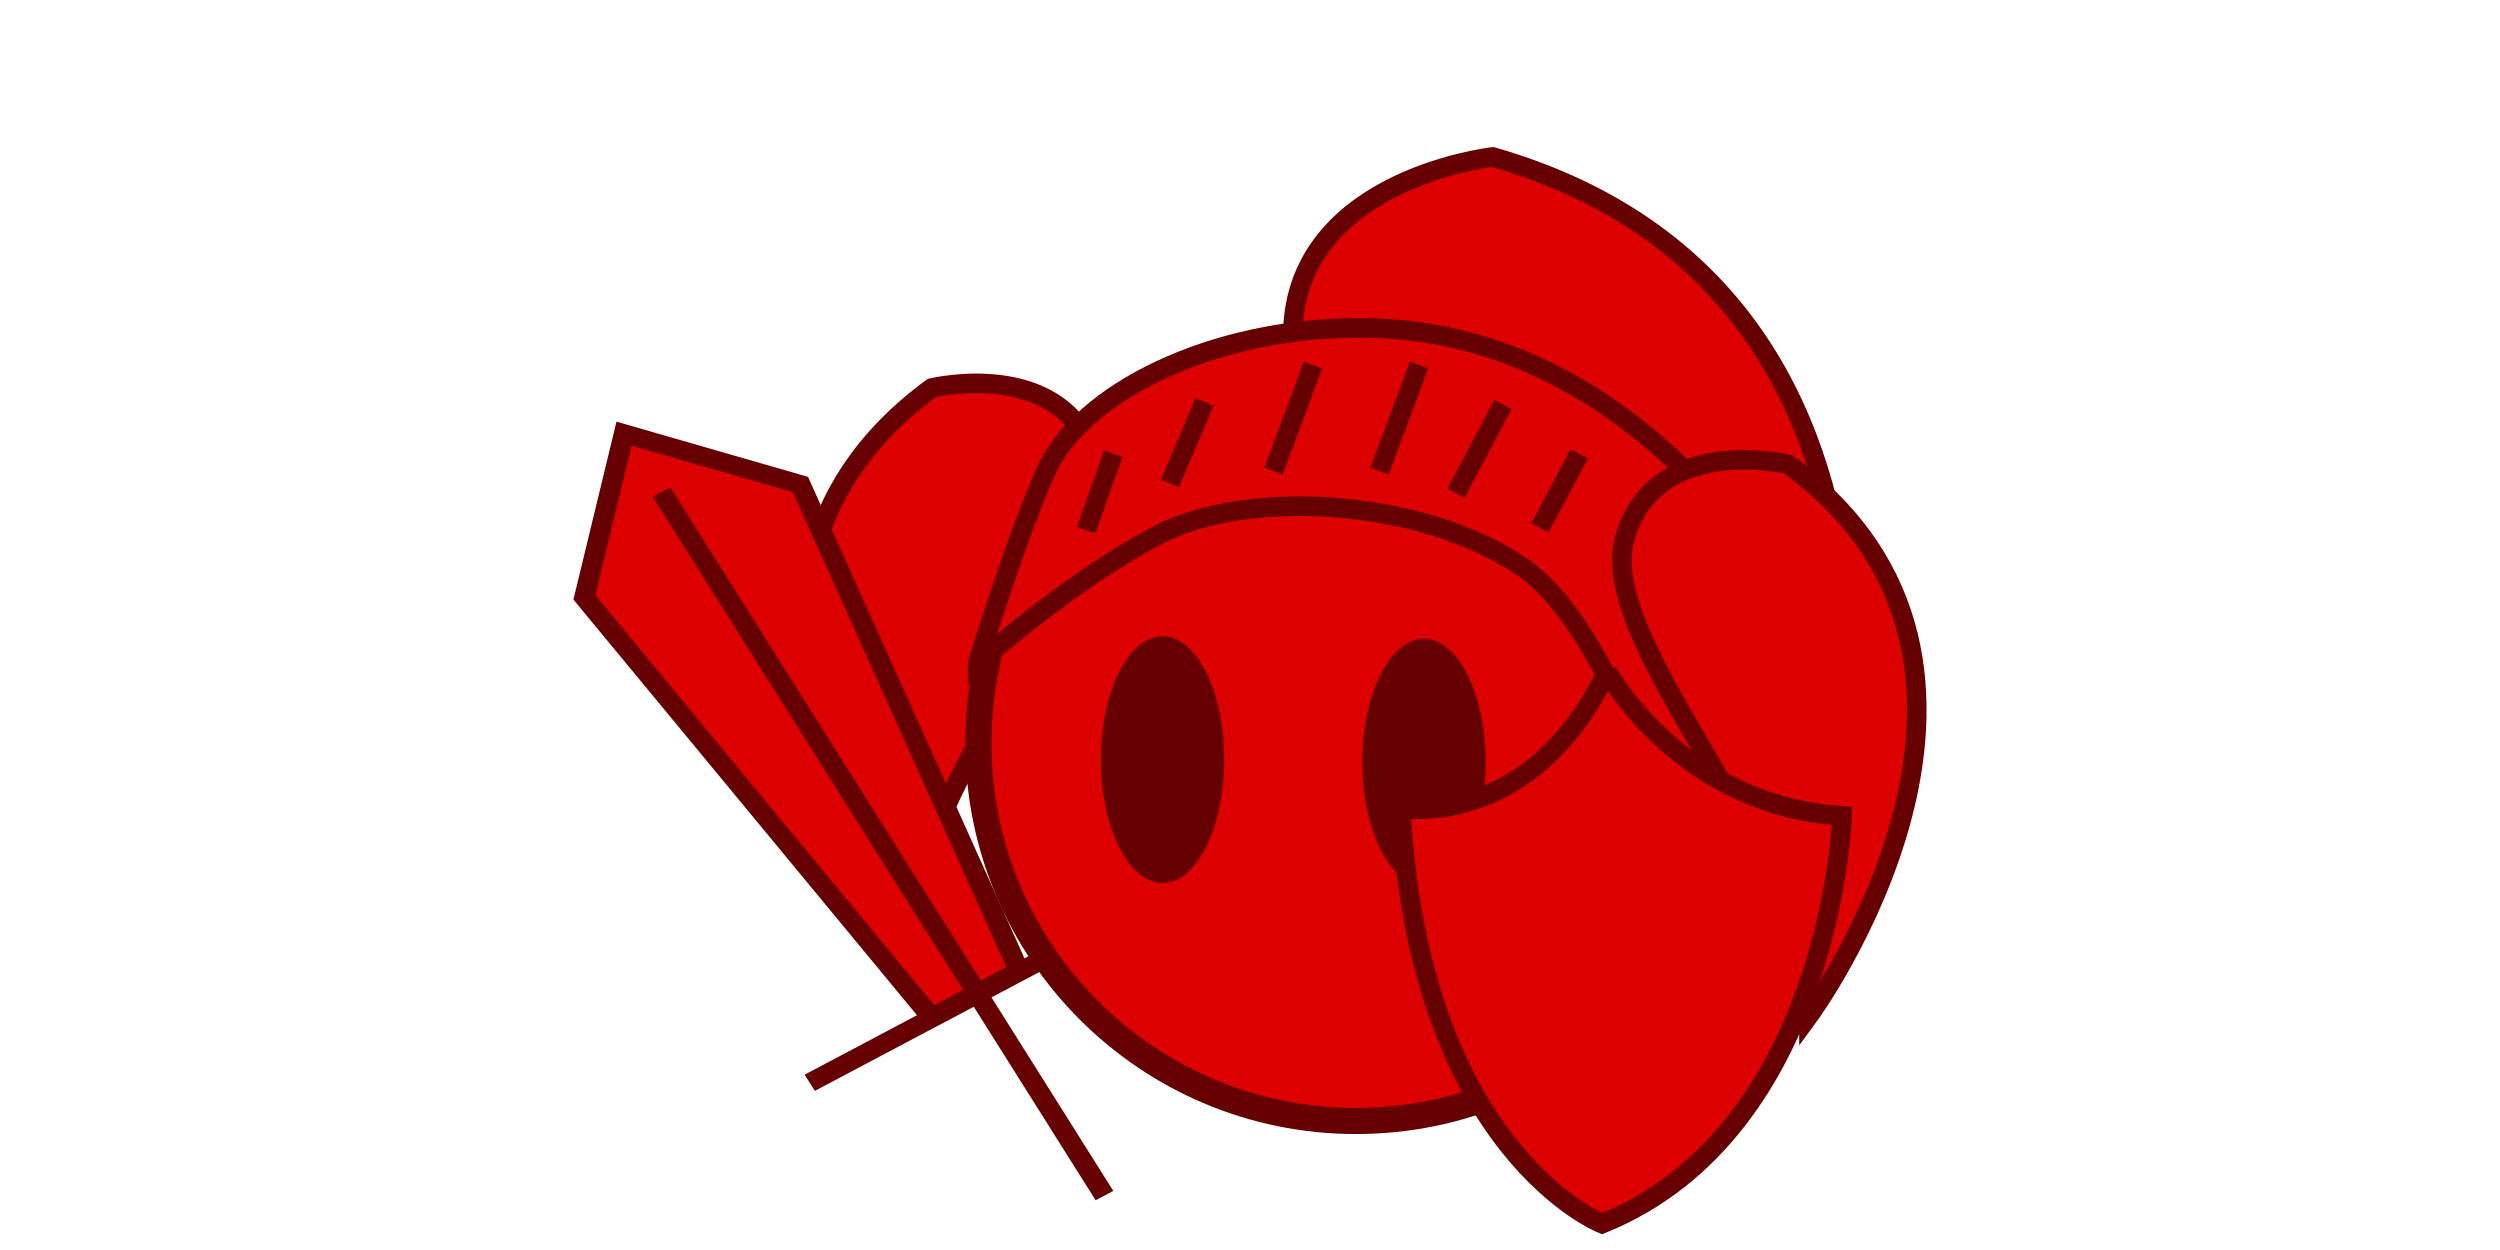
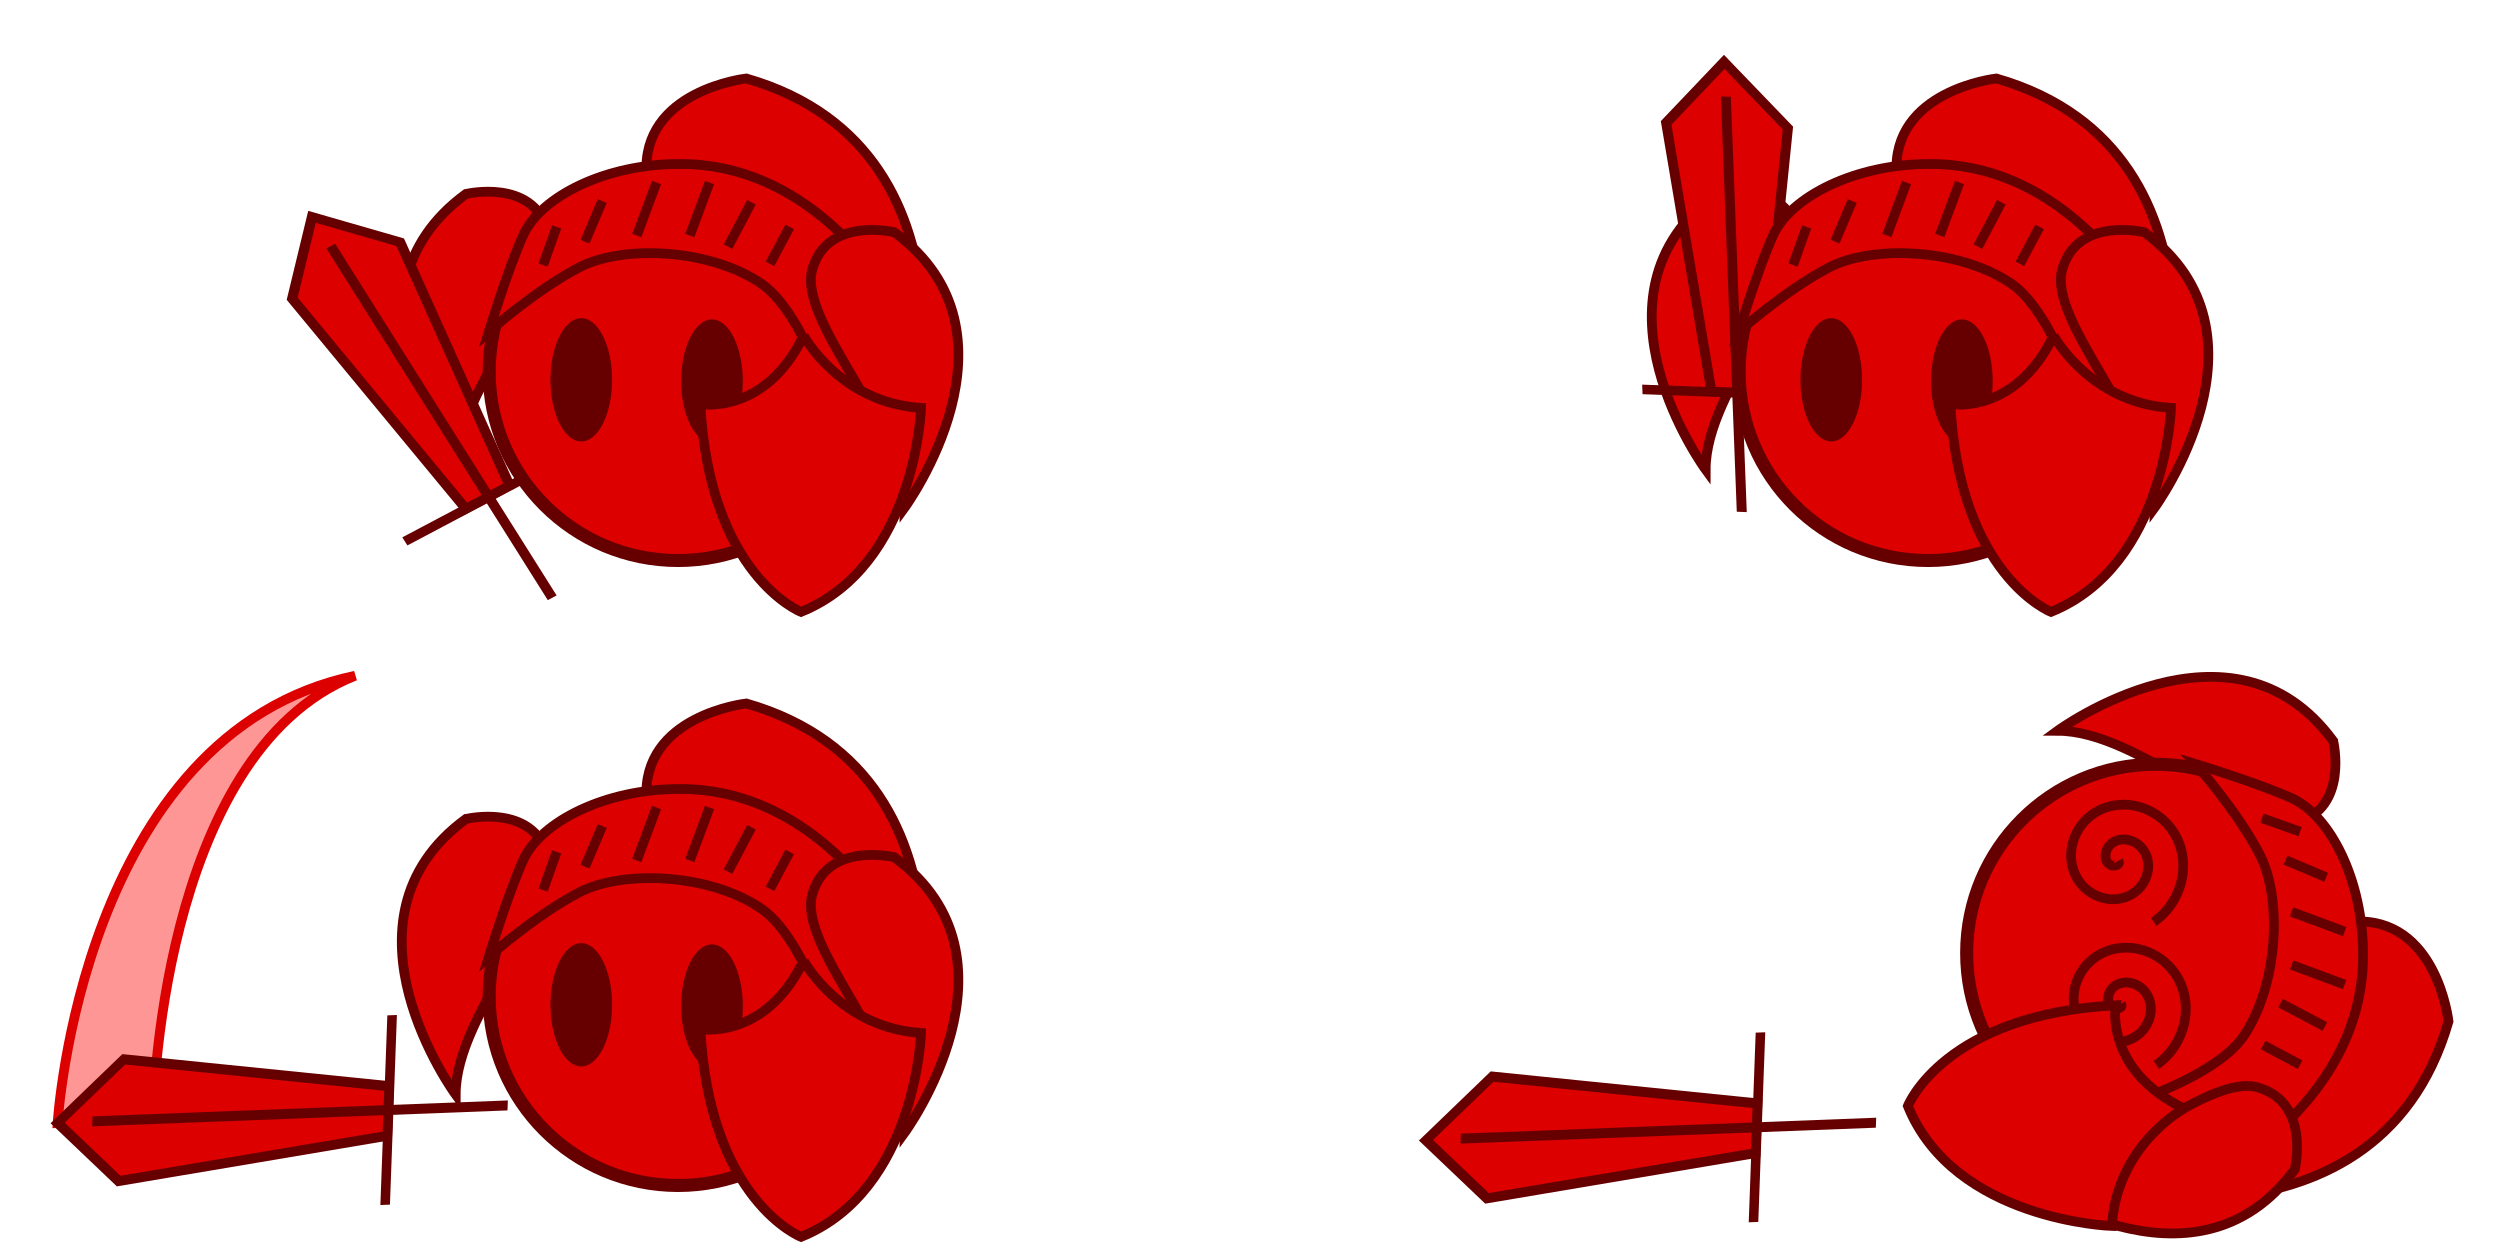
- <svg xmlns="http://www.w3.org/2000/svg" width="256" height="128" viewBox="0 0 67.733 33.867" version="1.1" id="svg8">
-   <defs id="defs2" />
-   <g id="layer4" style="display:none">
-     <g id="layer1">
-       <path id="path850" d="m 8.001,1.002 c 0,0 1.958,3.637 6.364,3.916 0,0 -0.28,8.532 -6.504,11.05 0,0 -4.966,-1.956 -5.455,-11.26 0,0 3.497,0.629 5.595,-3.707 z" style="fill:#dc0000;fill-opacity:1;stroke:#660000;stroke-width:0.529;stroke-linecap:butt;stroke-linejoin:miter;stroke-miterlimit:4;stroke-dasharray:none;stroke-opacity:1" />
+ <svg xmlns="http://www.w3.org/2000/svg" width="512" height="256" version="1.1" viewBox="0 0 135.47 67.733">
+   <g display="none">
+     <path d="m8.001 1.002s1.958 3.637 6.364 3.916c0 0-0.28 8.532-6.504 11.05 0 0-4.966-1.956-5.455-11.26 0 0 3.497 0.629 5.595-3.707z" fill="#dc0000" stroke="#600" stroke-width=".529" />
+     <g fill="#600" fill-rule="evenodd">
+       <ellipse cx="6.014" cy="8.085" rx=".869" ry="1.737" />
+       <ellipse cx="9.521" cy="8.018" rx=".902" ry="1.804" />
    </g>
-     <g id="layer2">
-       <ellipse ry="1.737" rx="0.869" cy="8.085" cx="6.014" id="path853" style="fill:#660000;fill-opacity:1;fill-rule:evenodd;stroke:none;stroke-width:0.529;stroke-linecap:round;stroke-miterlimit:4;stroke-dasharray:none;stroke-opacity:1" />
-       <ellipse style="fill:#660000;fill-opacity:1;fill-rule:evenodd;stroke:none;stroke-width:0.529;stroke-linecap:round;stroke-miterlimit:4;stroke-dasharray:none;stroke-opacity:1" id="ellipse855" cx="9.521" cy="8.018" rx="0.902" ry="1.804" />
+     <g fill="#dc0000" stroke="#600" stroke-width=".529">
+       <path d="m14.604 2.736s-1.995-0.501-2.455 1.145c-0.46 1.646 2.762 4.867 2.762 7.443 0 0 3.837-5.439-0.307-8.588z" />
+       <path d="m2.21 3.065s1.819-0.468 2.239 1.069-2.519 4.544-2.519 6.949c0 0-3.499-5.078 0.28-8.018z" />
    </g>
-     <g id="layer3">
-       <path id="path858" d="m 14.604,2.735 c 0,0 -1.995,-0.501 -2.455,1.145 -0.46,1.646 2.762,4.867 2.762,7.443 0,0 3.837,-5.439 -0.307,-8.588 z" style="fill:#dc0000;fill-opacity:1;stroke:#660000;stroke-width:0.529;stroke-linecap:butt;stroke-linejoin:miter;stroke-miterlimit:4;stroke-dasharray:none;stroke-opacity:1" />
-       <path style="fill:#dc0000;fill-opacity:1;stroke:#660000;stroke-width:0.529;stroke-linecap:butt;stroke-linejoin:miter;stroke-miterlimit:4;stroke-dasharray:none;stroke-opacity:1" d="m 2.21,3.065 c 0,0 1.819,-0.468 2.239,1.069 0.42,1.537 -2.519,4.544 -2.519,6.949 0,0 -3.499,-5.078 0.28,-8.018 z" id="path858-1" />
-     </g>
-     <g id="layer6">
-       <g transform="translate(-1.405776,8.076498)" id="g875-3">
-         <path style="fill:none;stroke:#660000;stroke-width:0.529;stroke-linecap:butt;stroke-linejoin:miter;stroke-miterlimit:4;stroke-dasharray:none;stroke-opacity:1" d="M 5.209,12.393 H 11.724" id="path847-0-7" />
-         <path style="fill:#dc0000;fill-opacity:1;stroke:#660000;stroke-width:0.529;stroke-linecap:butt;stroke-linejoin:miter;stroke-miterlimit:4;stroke-dasharray:none;stroke-opacity:1" d="M 8.457,0.52 6.378,2.788 7.583,12.379 h 1.701 L 10.56,2.811 Z" id="path855-7" />
-         <path id="path849-4" d="M 8.467,16.663 V 1.764" style="fill:none;stroke:#660000;stroke-width:0.529;stroke-linecap:butt;stroke-linejoin:miter;stroke-miterlimit:4;stroke-dasharray:none;stroke-opacity:1" />
-       </g>
+     <g transform="translate(-1.4058 8.0765)" stroke="#600" stroke-width=".529">
+       <path d="m5.209 12.393h6.515" fill="none" />
+       <path d="m8.457 0.52-2.079 2.268 1.205 9.591h1.701l1.276-9.568z" fill="#dc0000" />
+       <path d="m8.467 16.663v-14.899" fill="none" />
    </g>
  </g>
-   <g id="layer5" style="display:inline">
-     <g id="g1009" transform="translate(18.87024)">
-       <path id="path918" d="m 6.377,10.511 c 0,0 3.603,-0.871 4.434,1.991 0.831,2.862 -4.988,8.462 -4.988,12.942 0,0 -6.928,-9.458 0.554,-14.933 z" style="display:inline;fill:#dc0000;fill-opacity:1;stroke:#660000;stroke-width:0.529;stroke-linecap:butt;stroke-linejoin:miter;stroke-miterlimit:4;stroke-dasharray:none;stroke-opacity:1" />
-       <g transform="matrix(1.3951,-0.7385717,0.8054615,1.279244,-14.1809,17.32979)" id="g875" style="stroke-width:0.648">
-         <path style="fill:none;stroke:#660000;stroke-width:0.343;stroke-linecap:butt;stroke-linejoin:miter;stroke-miterlimit:4;stroke-dasharray:none;stroke-opacity:1" d="M 5.209,12.393 H 11.724" id="path847-0" />
-         <path style="fill:#dc0000;fill-opacity:1;stroke:#660000;stroke-width:0.343;stroke-linecap:butt;stroke-linejoin:miter;stroke-miterlimit:4;stroke-dasharray:none;stroke-opacity:1" d="M 8.457,0.52 6.378,2.788 7.583,12.379 h 1.701 L 10.56,2.811 Z" id="path855" />
-         <path id="path849" d="M 8.467,16.663 V 1.764" style="fill:none;stroke:#660000;stroke-width:0.343;stroke-linecap:butt;stroke-linejoin:miter;stroke-miterlimit:4;stroke-dasharray:none;stroke-opacity:1" />
+   <g>
+     <path d="m3.123 60.851 5.162-0.314s0.279-19.697 10.958-23.921c-14.845 3.127-16.12 24.235-16.12 24.235z" fill="#ff9696" stroke="#dc0000" stroke-width=".529" />
+     <path d="m25.247 44.378s3.603-0.871 4.434 1.991c0.831 2.862-4.989 8.462-4.989 12.942 0 0-6.928-9.458 0.554-14.933z" fill="#dc0000" stroke="#600" stroke-width=".529" />
+     <g transform="matrix(.057928 -1.5775 1.5106 -.057928 1.8484 74.222)" stroke="#600" stroke-width=".343">
+       <path d="m5.209 12.393h6.515" fill="none" />
+       <path d="m8.457 0.52-2.079 2.268 1.205 9.591h1.701l1.276-9.568z" fill="#dc0000" />
+       <path d="m8.467 16.663v-14.899" fill="none" />
+     </g>
+     <g>
+       <path d="m40.443 38.119s-5.711 0.634-5.406 5.204c0.305 4.57 11.753 9.6 14.127 16.07 0 0 5.083-17.297-8.721-21.274z" fill="#dc0000" stroke="#600" stroke-width=".529" />
+       <circle cx="36.739" cy="54.007" r="10.231" fill="#dc0000" stop-color="#000000" stroke="#600" stroke-width=".706" />
+       <ellipse cx="31.499" cy="54.447" rx="1.67" ry="3.341" fill="#600" fill-rule="evenodd" />
+       <ellipse cx="38.581" cy="54.513" rx="1.67" ry="3.341" fill="#600" fill-rule="evenodd" />
+       <path d="m26.487 51.841s2.475-2.214 4.878-3.474c2.403-1.261 7.114-1.022 9.889 0.869 2.775 1.891 4.677 9.488 4.677 9.488s3.367-6.68 2.472-8.486c-0.779-1.573-4.811-7.55-11.626-7.484-3.942 0-7.488 1.754-8.436 3.875-0.839 1.877-1.854 5.212-1.854 5.212z" fill="#dc0000" stroke="#600" stroke-width=".529" />
+     </g>
+     <g fill="none" stroke="#600" stroke-width=".529">
+       <path d="m35.575 43.756-1.069 2.873" />
+       <path d="m40.72 44.825-1.27 2.405" />
+       <path d="m42.791 46.161-1.069 2.005" />
+       <path d="m32.635 44.758-0.935 2.205" />
+       <path d="m30.162 46.161-0.735 2.071" />
+       <path d="m38.448 43.756-1.069 2.873" />
+     </g>
+     <path d="m48.457 46.45s-3.603-0.871-4.434 1.991c-0.831 2.862 4.989 8.462 4.989 12.942 0 0 6.928-9.458-0.554-14.933z" fill="#dc0000" stroke="#600" stroke-width=".529" />
+     <path d="m43.547 52.056s1.958 3.637 6.364 3.916c0 0-0.28 8.532-6.504 11.05 0 0-4.966-1.956-5.455-11.26 0 0 3.497 0.629 5.595-3.707z" fill="#dc0000" stroke="#600" stroke-width=".529" />
+     <g transform="translate(18.87)">
+       <path d="m6.377 10.511s3.603-0.871 4.434 1.991c0.831 2.862-4.989 8.462-4.989 12.942 0 0-6.928-9.458 0.554-14.933z" fill="#dc0000" stroke="#600" stroke-width=".529" />
+       <g transform="matrix(1.3951 -.73857 .80546 1.2792 -14.181 17.33)" stroke="#600" stroke-width=".343">
+         <path d="m5.209 12.393h6.515" fill="none" />
+         <path d="m8.457 0.52-2.079 2.268 1.205 9.591h1.701l1.276-9.568z" fill="#dc0000" />
+         <path d="m8.467 16.663v-14.899" fill="none" />
      </g>
-       <path id="path916" d="m 21.573,4.252 c 0,0 -5.711,0.634 -5.406,5.204 0.305,4.57 11.753,9.6 14.127,16.07 0,0 5.083,-17.297 -8.721,-21.274 z" style="display:inline;fill:#dc0000;fill-opacity:1;stroke:#660000;stroke-width:0.529;stroke-linecap:butt;stroke-linejoin:miter;stroke-miterlimit:4;stroke-dasharray:none;stroke-opacity:1" />
-       <circle style="fill:#dc0000;fill-opacity:1;stroke:#660000;stroke-width:0.706;stroke-miterlimit:4;stroke-dasharray:none;stroke-opacity:1;stop-color:#000000" id="path847" cx="17.869" cy="20.141" r="10.231" />
-       <ellipse ry="3.341" rx="1.67" cy="20.58" cx="12.628" id="path853-6" style="display:inline;fill:#660000;fill-opacity:1;fill-rule:evenodd;stroke:none;stroke-width:0.529;stroke-linecap:round;stroke-miterlimit:4;stroke-dasharray:none;stroke-opacity:1" />
-       <ellipse ry="3.341" rx="1.67" cy="20.647" cx="19.711" id="ellipse880" style="display:inline;fill:#660000;fill-opacity:1;fill-rule:evenodd;stroke:none;stroke-width:0.529;stroke-linecap:round;stroke-miterlimit:4;stroke-dasharray:none;stroke-opacity:1" />
-       <path style="fill:#dc0000;fill-opacity:1;stroke:#660000;stroke-width:0.529;stroke-linecap:butt;stroke-linejoin:miter;stroke-miterlimit:4;stroke-dasharray:none;stroke-opacity:1" d="m 7.617,17.974 c 0,0 2.475,-2.214 4.878,-3.475 2.403,-1.261 7.114,-1.022 9.889,0.869 2.775,1.891 4.677,9.488 4.677,9.488 0,0 3.367,-6.68 2.472,-8.486 -0.779,-1.573 -4.811,-7.55 -11.626,-7.484 -3.942,0 -7.488,1.754 -8.436,3.875 -0.839,1.877 -1.854,5.212 -1.854,5.212 z" id="path882" />
-       <path style="fill:none;stroke:#660000;stroke-width:0.529;stroke-linecap:butt;stroke-linejoin:miter;stroke-miterlimit:4;stroke-dasharray:none;stroke-opacity:1" d="M 16.704,9.889 15.635,12.762" id="path884" />
-       <path style="fill:none;stroke:#660000;stroke-width:0.529;stroke-linecap:butt;stroke-linejoin:miter;stroke-miterlimit:4;stroke-dasharray:none;stroke-opacity:1" d="m 21.849,10.958 -1.27,2.405" id="path886" />
-       <path style="fill:none;stroke:#660000;stroke-width:0.529;stroke-linecap:butt;stroke-linejoin:miter;stroke-miterlimit:4;stroke-dasharray:none;stroke-opacity:1" d="m 23.921,12.294 -1.069,2.005" id="path888" />
-       <path style="fill:none;stroke:#660000;stroke-width:0.529;stroke-linecap:butt;stroke-linejoin:miter;stroke-miterlimit:4;stroke-dasharray:none;stroke-opacity:1" d="m 13.764,10.891 -0.935,2.205" id="path890" />
-       <path style="fill:none;stroke:#660000;stroke-width:0.529;stroke-linecap:butt;stroke-linejoin:miter;stroke-miterlimit:4;stroke-dasharray:none;stroke-opacity:1" d="m 11.292,12.294 -0.735,2.071" id="path892" />
-       <path style="fill:none;stroke:#660000;stroke-width:0.529;stroke-linecap:butt;stroke-linejoin:miter;stroke-miterlimit:4;stroke-dasharray:none;stroke-opacity:1" d="M 19.577,9.889 18.508,12.762" id="path894" />
-       <path id="path858-8" d="m 29.587,12.583 c 0,0 -3.603,-0.871 -4.434,1.991 -0.831,2.862 4.988,8.462 4.988,12.942 0,0 6.928,-9.458 -0.554,-14.933 z" style="display:inline;fill:#dc0000;fill-opacity:1;stroke:#660000;stroke-width:0.529;stroke-linecap:butt;stroke-linejoin:miter;stroke-miterlimit:4;stroke-dasharray:none;stroke-opacity:1" />
-       <path id="path850-7" d="m 24.676,18.189 c 0,0 1.958,3.637 6.364,3.916 0,0 -0.28,8.532 -6.504,11.05 0,0 -4.966,-1.956 -5.455,-11.26 0,0 3.497,0.629 5.595,-3.707 z" style="display:inline;fill:#dc0000;fill-opacity:1;stroke:#660000;stroke-width:0.529;stroke-linecap:butt;stroke-linejoin:miter;stroke-miterlimit:4;stroke-dasharray:none;stroke-opacity:1" />
+       <g>
+         <path d="m21.573 4.252s-5.711 0.634-5.406 5.204c0.305 4.57 11.753 9.6 14.127 16.07 0 0 5.083-17.297-8.721-21.274z" fill="#dc0000" stroke="#600" stroke-width=".529" />
+         <circle cx="17.869" cy="20.141" r="10.231" fill="#dc0000" stop-color="#000000" stroke="#600" stroke-width=".706" />
+         <ellipse cx="12.628" cy="20.58" rx="1.67" ry="3.341" fill="#600" fill-rule="evenodd" />
+         <ellipse cx="19.711" cy="20.647" rx="1.67" ry="3.341" fill="#600" fill-rule="evenodd" />
+         <path d="m7.617 17.974s2.475-2.214 4.878-3.474c2.403-1.261 7.114-1.022 9.889 0.869 2.775 1.891 4.677 9.488 4.677 9.488s3.367-6.68 2.472-8.486c-0.779-1.573-4.811-7.55-11.626-7.484-3.942 0-7.488 1.754-8.436 3.875-0.839 1.877-1.854 5.212-1.854 5.212z" fill="#dc0000" stroke="#600" stroke-width=".529" />
+       </g>
+       <g fill="none" stroke="#600" stroke-width=".529">
+         <path d="m16.704 9.889-1.069 2.873" />
+         <path d="m21.849 10.958-1.27 2.405" />
+         <path d="m23.921 12.294-1.069 2.005" />
+         <path d="m13.764 10.891-0.935 2.205" />
+         <path d="m11.292 12.294-0.735 2.071" />
+         <path d="m19.577 9.889-1.069 2.873" />
+       </g>
+       <path d="m29.587 12.583s-3.603-0.871-4.434 1.991c-0.831 2.862 4.989 8.462 4.989 12.942 0 0 6.928-9.458-0.554-14.933z" fill="#dc0000" stroke="#600" stroke-width=".529" />
+       <path d="m24.676 18.189s1.958 3.637 6.364 3.916c0 0-0.28 8.532-6.504 11.05 0 0-4.966-1.956-5.455-11.26 0 0 3.497 0.629 5.595-3.707z" fill="#dc0000" stroke="#600" stroke-width=".529" />
+     </g>
+     <path d="m92.981 10.511s3.603-0.871 4.434 1.991c0.831 2.862-4.989 8.462-4.989 12.942 0 0-6.928-9.458 0.554-14.933z" fill="#dc0000" stroke="#600" stroke-width=".529" />
+     <g transform="matrix(1.5775 .057928 .057928 1.5106 80.061 2.0778)" stroke="#600" stroke-width=".343">
+       <path d="m5.209 12.393h6.515" fill="none" />
+       <path d="m8.457 0.52-2.079 2.268 1.205 9.591h1.701l1.276-9.568z" fill="#dc0000" />
+       <path d="m8.467 16.663v-14.899" fill="none" />
+     </g>
+     <g>
+       <path d="m108.18 4.252s-5.711 0.634-5.406 5.204c0.305 4.57 11.753 9.6 14.127 16.07 0 0 5.083-17.297-8.721-21.274z" fill="#dc0000" stroke="#600" stroke-width=".529" />
+       <circle cx="104.47" cy="20.141" r="10.231" fill="#dc0000" stop-color="#000000" stroke="#600" stroke-width=".706" />
+       <ellipse cx="99.232" cy="20.58" rx="1.67" ry="3.341" fill="#600" fill-rule="evenodd" />
+       <ellipse cx="106.31" cy="20.647" rx="1.67" ry="3.341" fill="#600" fill-rule="evenodd" />
+       <path d="m94.221 17.974s2.475-2.214 4.878-3.474c2.403-1.261 7.114-1.022 9.889 0.869 2.775 1.891 4.677 9.488 4.677 9.488s3.367-6.68 2.472-8.486c-0.779-1.573-4.811-7.55-11.626-7.484-3.942 0-7.488 1.754-8.436 3.875-0.839 1.877-1.854 5.212-1.854 5.212z" fill="#dc0000" stroke="#600" stroke-width=".529" />
+     </g>
+     <g fill="none" stroke="#600" stroke-width=".529">
+       <path d="m103.31 9.889-1.069 2.873" />
+       <path d="m108.45 10.958-1.27 2.405" />
+       <path d="m110.52 12.294-1.069 2.005" />
+       <path d="m100.37 10.891-0.935 2.205" />
+       <path d="m97.896 12.294-0.735 2.071" />
+       <path d="m106.18 9.889-1.069 2.873" />
+     </g>
+     <g fill="#dc0000" stroke="#600" stroke-width=".529">
+       <path d="m116.19 12.583s-3.603-0.871-4.434 1.991c-0.831 2.862 4.989 8.462 4.989 12.942 0 0 6.928-9.458-0.554-14.933z" />
+       <path d="m111.28 18.189s1.958 3.637 6.364 3.916c0 0-0.28 8.532-6.504 11.05 0 0-4.966-1.956-5.455-11.26 0 0 3.497 0.629 5.595-3.707z" />
+       <path d="m126.43 40.153s0.871 3.603-1.991 4.434c-2.862 0.831-8.462-4.989-12.942-4.989 0 0 9.458-6.928 14.933 0.554z" />
+     </g>
+     <g transform="matrix(.057928 -1.5775 1.5106 -.057928 75.996 75.158)" stroke="#600" stroke-width=".343">
+       <path d="m5.209 12.393h6.515" fill="none" />
+       <path d="m8.457 0.52-2.079 2.268 1.205 9.591h1.701l1.276-9.568z" fill="#dc0000" />
+       <path d="m8.467 16.663v-14.899" fill="none" />
+     </g>
+     <g fill="#dc0000" stroke="#600">
+       <path d="m132.68 55.348s-0.634-5.711-5.204-5.406c-4.57 0.305-9.6 11.753-16.07 14.127 0 0 17.297 5.083 21.274-8.721z" stroke-width=".529" />
+       <circle transform="rotate(90)" cx="51.644" cy="-116.8" r="10.231" stop-color="#000000" stroke-width=".706" />
+       <path d="m118.96 41.393s2.214 2.475 3.474 4.878c1.261 2.403 1.022 7.114-0.869 9.889-1.891 2.775-9.488 4.677-9.488 4.677s6.68 3.367 8.486 2.472c1.573-0.779 7.55-4.811 7.484-11.626 0-3.942-1.754-7.488-3.875-8.436-1.877-0.839-5.212-1.854-5.212-1.854z" stroke-width=".529" />
+     </g>
+     <g fill="none" stroke="#600" stroke-width=".529">
+       <path d="m127.05 50.48-2.873-1.069" />
+       <path d="m125.98 55.625-2.405-1.27" />
+       <path d="m124.64 57.696-2.005-1.069" />
+       <path d="m126.05 47.54-2.205-0.935" />
+       <path d="m124.64 45.067-2.071-0.735" />
+       <path d="m127.05 53.353-2.873-1.069" />
+     </g>
+     <g stroke="#600" stroke-width=".529">
+       <path d="m124.35 63.362s0.871-3.603-1.991-4.434c-2.862-0.831-8.462 4.989-12.942 4.989 0 0 9.458 6.928 14.933-0.554z" fill="#dc0000" />
+       <path d="m114.79 46.639c0.144 0.249-0.265 0.317-0.415 0.239-0.405-0.211-0.326-0.781-0.064-1.068 0.469-0.515 1.29-0.37 1.722 0.111 0.635 0.705 0.416 1.806-0.286 2.376-0.936 0.759-2.326 0.464-3.03-0.461-0.886-1.165-0.513-2.846 0.637-3.684 1.393-1.014 3.368-0.563 4.337 0.812 1.143 1.62 0.612 3.89-0.987 4.991" fill="none" />
+       <path d="m114.93 54.389c0.144 0.249-0.265 0.317-0.414 0.239-0.405-0.211-0.326-0.781-0.064-1.068 0.469-0.515 1.29-0.37 1.722 0.111 0.635 0.705 0.416 1.806-0.286 2.376-0.936 0.759-2.326 0.464-3.03-0.461-0.886-1.165-0.513-2.846 0.637-3.684 1.393-1.014 3.368-0.563 4.337 0.812 1.143 1.62 0.612 3.89-0.987 4.991" fill="none" />
+       <path d="m118.35 60.069s-3.637 1.958-3.916 6.364c0 0-8.532-0.28-11.05-6.504 0 0 1.956-4.966 11.26-5.455 0 0-0.629 3.497 3.707 5.595z" fill="#dc0000" />
    </g>
  </g>
</svg>
